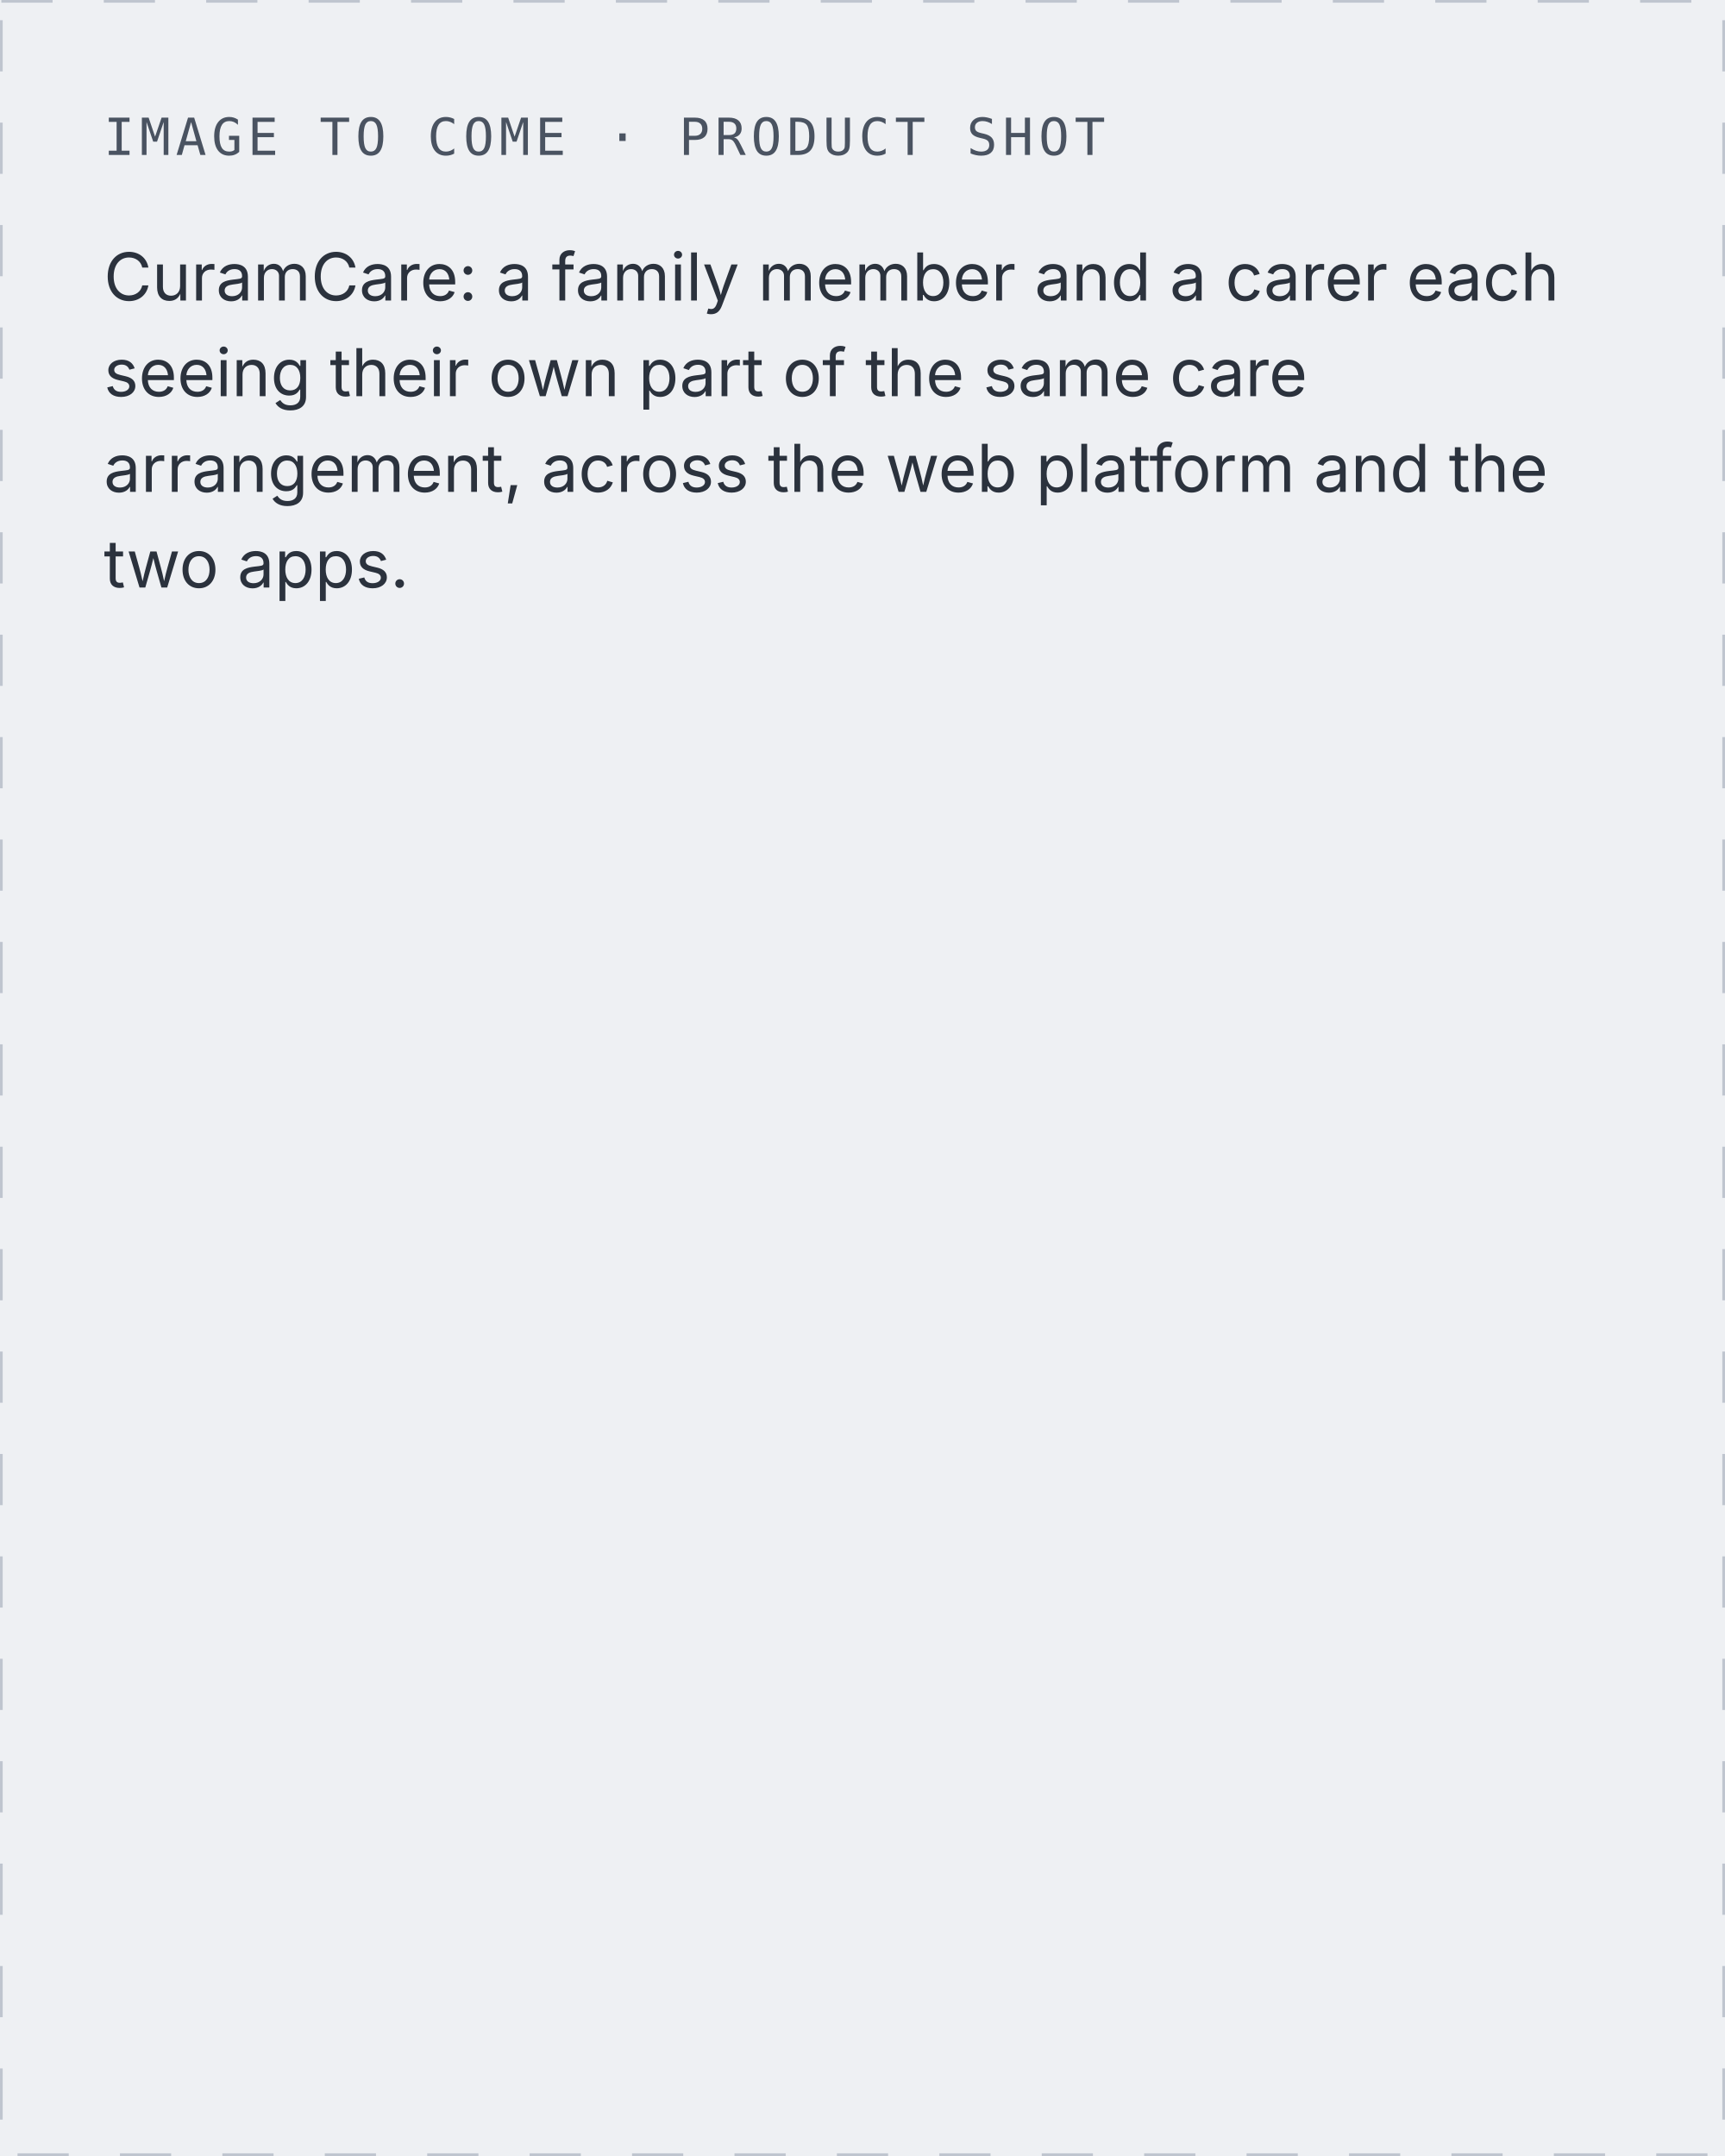
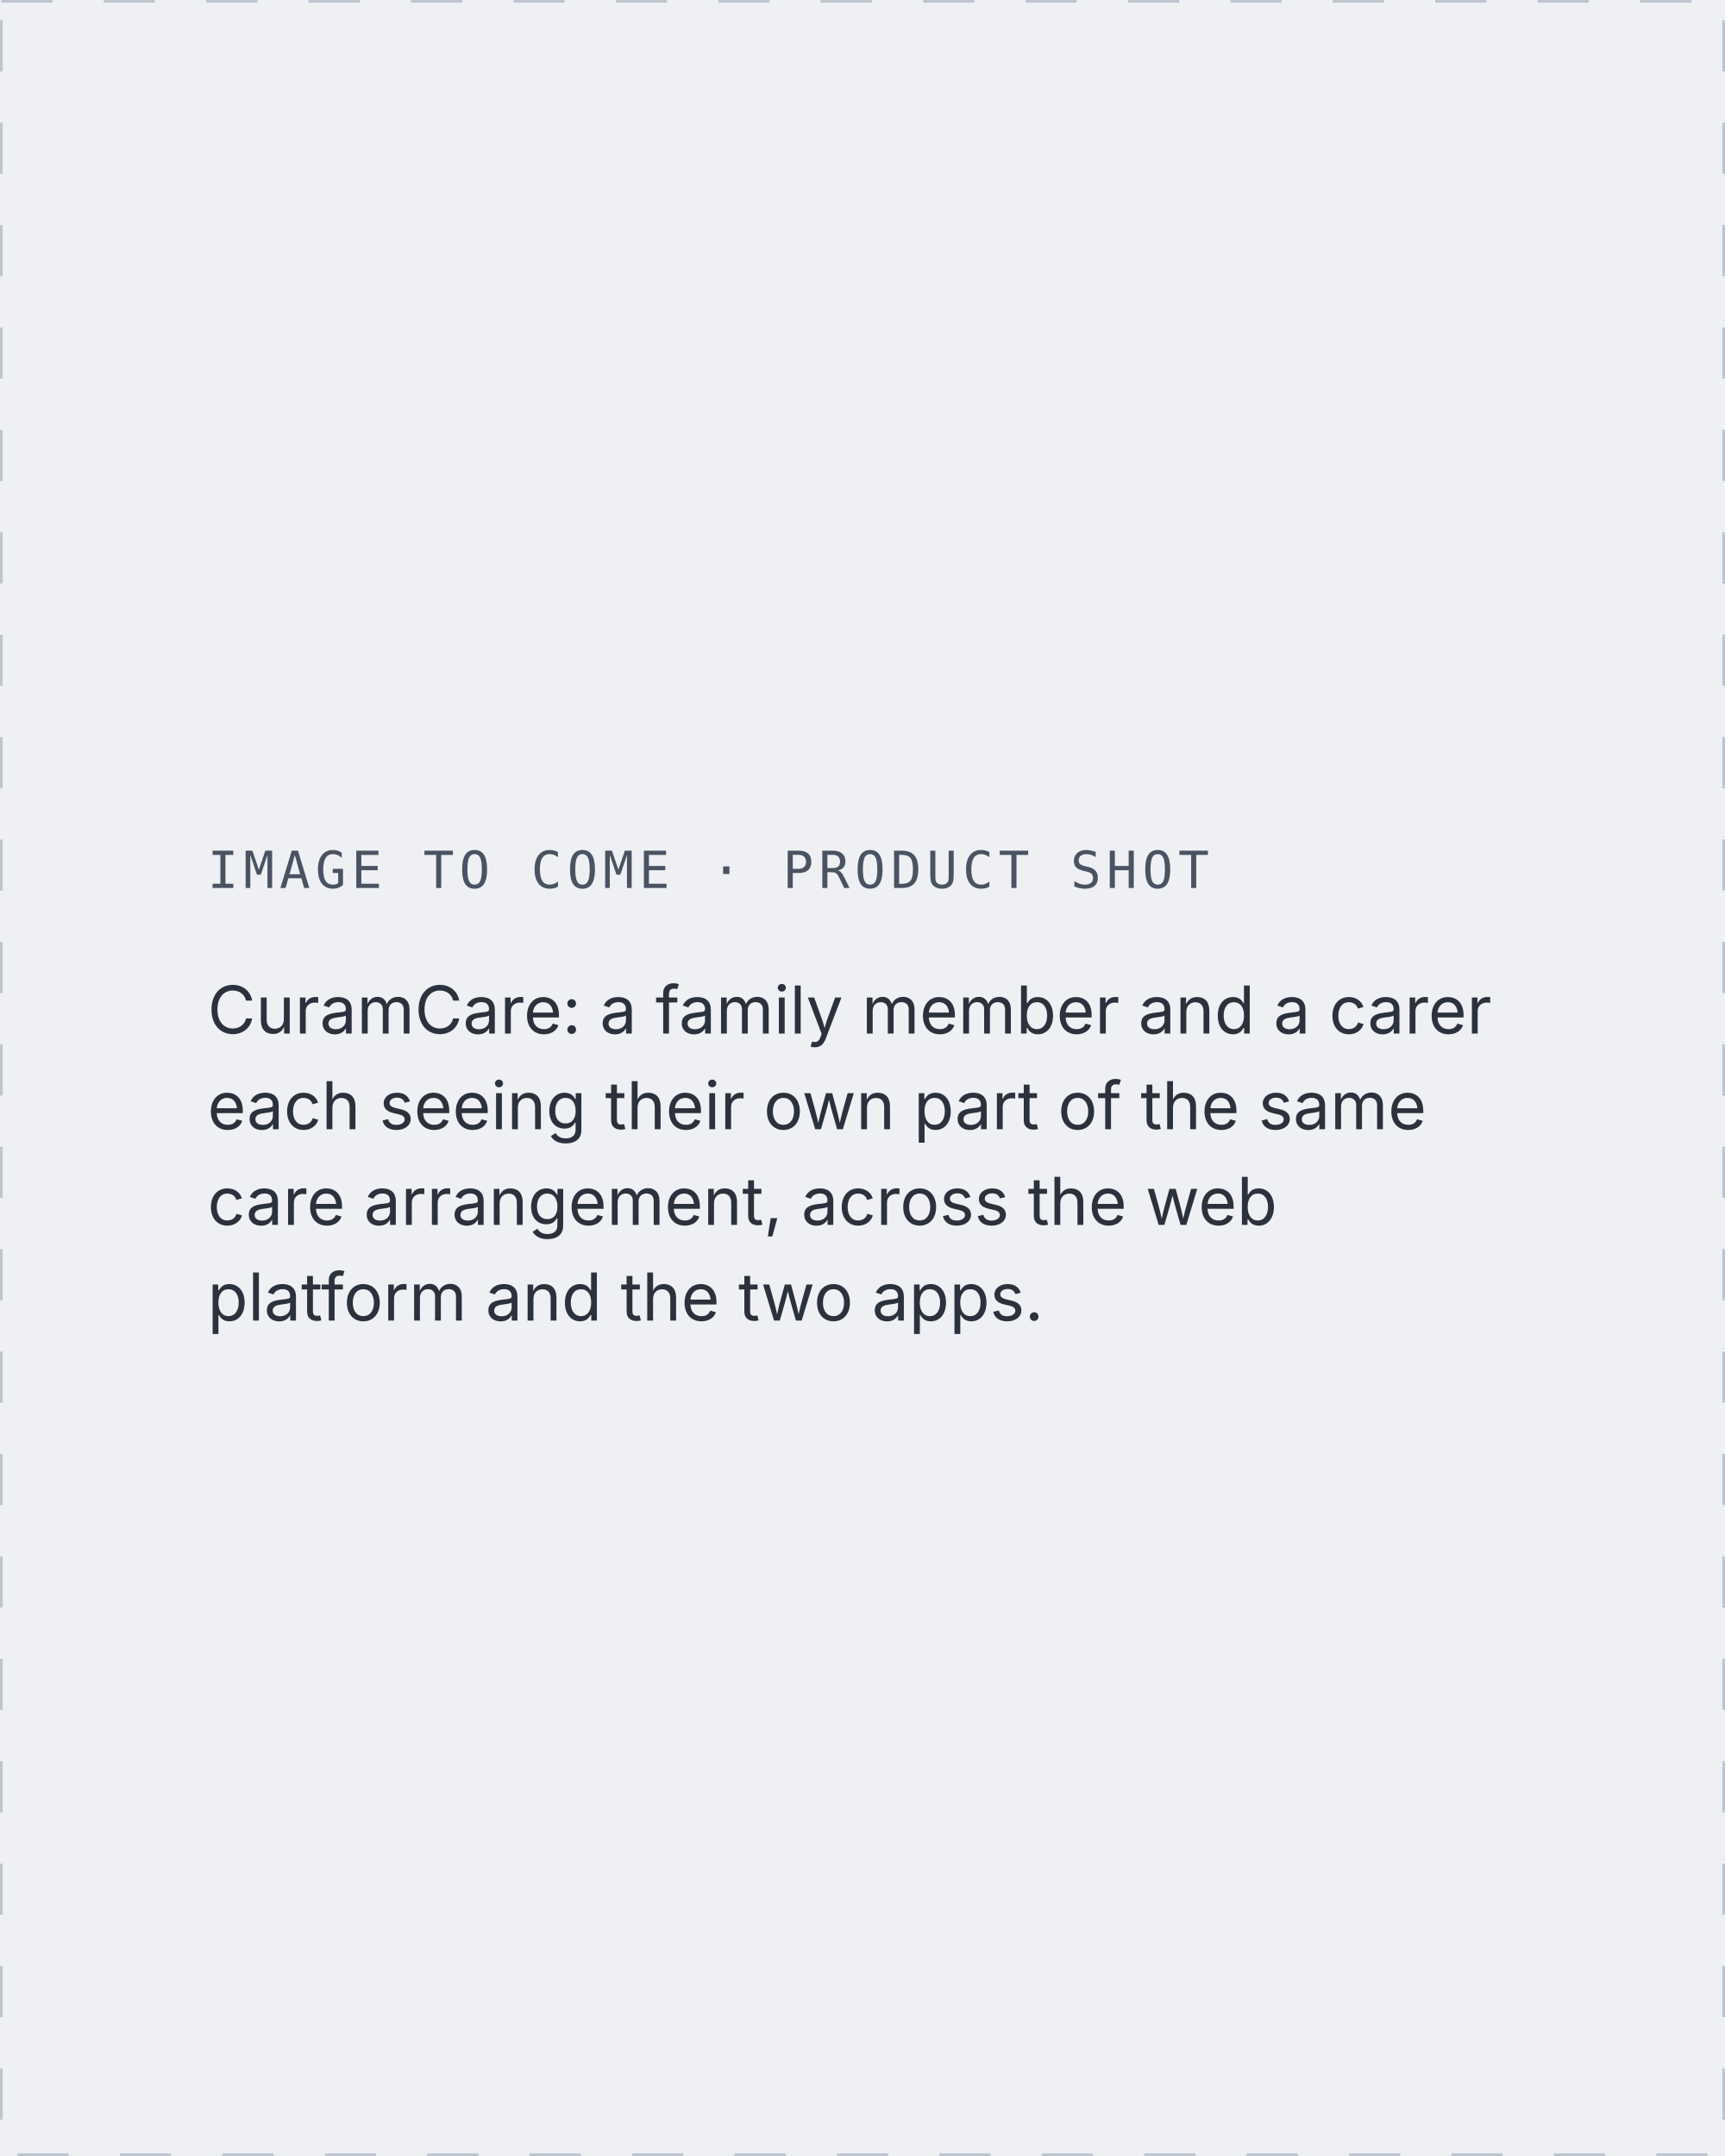
<svg xmlns="http://www.w3.org/2000/svg" viewBox="0 0 1280 1600" width="1280" height="1600" role="img" aria-label="Image to come · product shot">
  <rect width="1280" height="1600" fill="#EEF0F3" />
  <rect x="1" y="1" width="1278" height="1598" fill="none" stroke="#BFC5CF" stroke-width="2" stroke-dasharray="38 38" />
-   <text x="77" y="115" font-family="ui-monospace, Menlo, Consolas, monospace" font-size="38" letter-spacing="3.8" fill="#4A5361">IMAGE TO COME · PRODUCT SHOT</text>
-   <text x="77" y="223" font-family="system-ui, -apple-system, Segoe UI, sans-serif" font-size="49" fill="#2B323D">
-     <tspan x="77" dy="0">CuramCare: a family member and a carer each</tspan>
-     <tspan x="77" dy="71">seeing their own part of the same care</tspan>
-     <tspan x="77" dy="71">arrangement, across the web platform and the</tspan>
-     <tspan x="77" dy="71">two apps.</tspan>
+   <text x="154" y="659" font-family="ui-monospace, Menlo, Consolas, monospace" font-size="38" letter-spacing="3.8" fill="#4A5361">IMAGE TO COME · PRODUCT SHOT</text>
+   <text x="154" y="767" font-family="system-ui, -apple-system, Segoe UI, sans-serif" font-size="49" fill="#2B323D">
+     <tspan x="154" dy="0">CuramCare: a family member and a carer</tspan>
+     <tspan x="154" dy="71">each seeing their own part of the same</tspan>
+     <tspan x="154" dy="71">care arrangement, across the web</tspan>
+     <tspan x="154" dy="71">platform and the two apps.</tspan>
  </text>
</svg>
